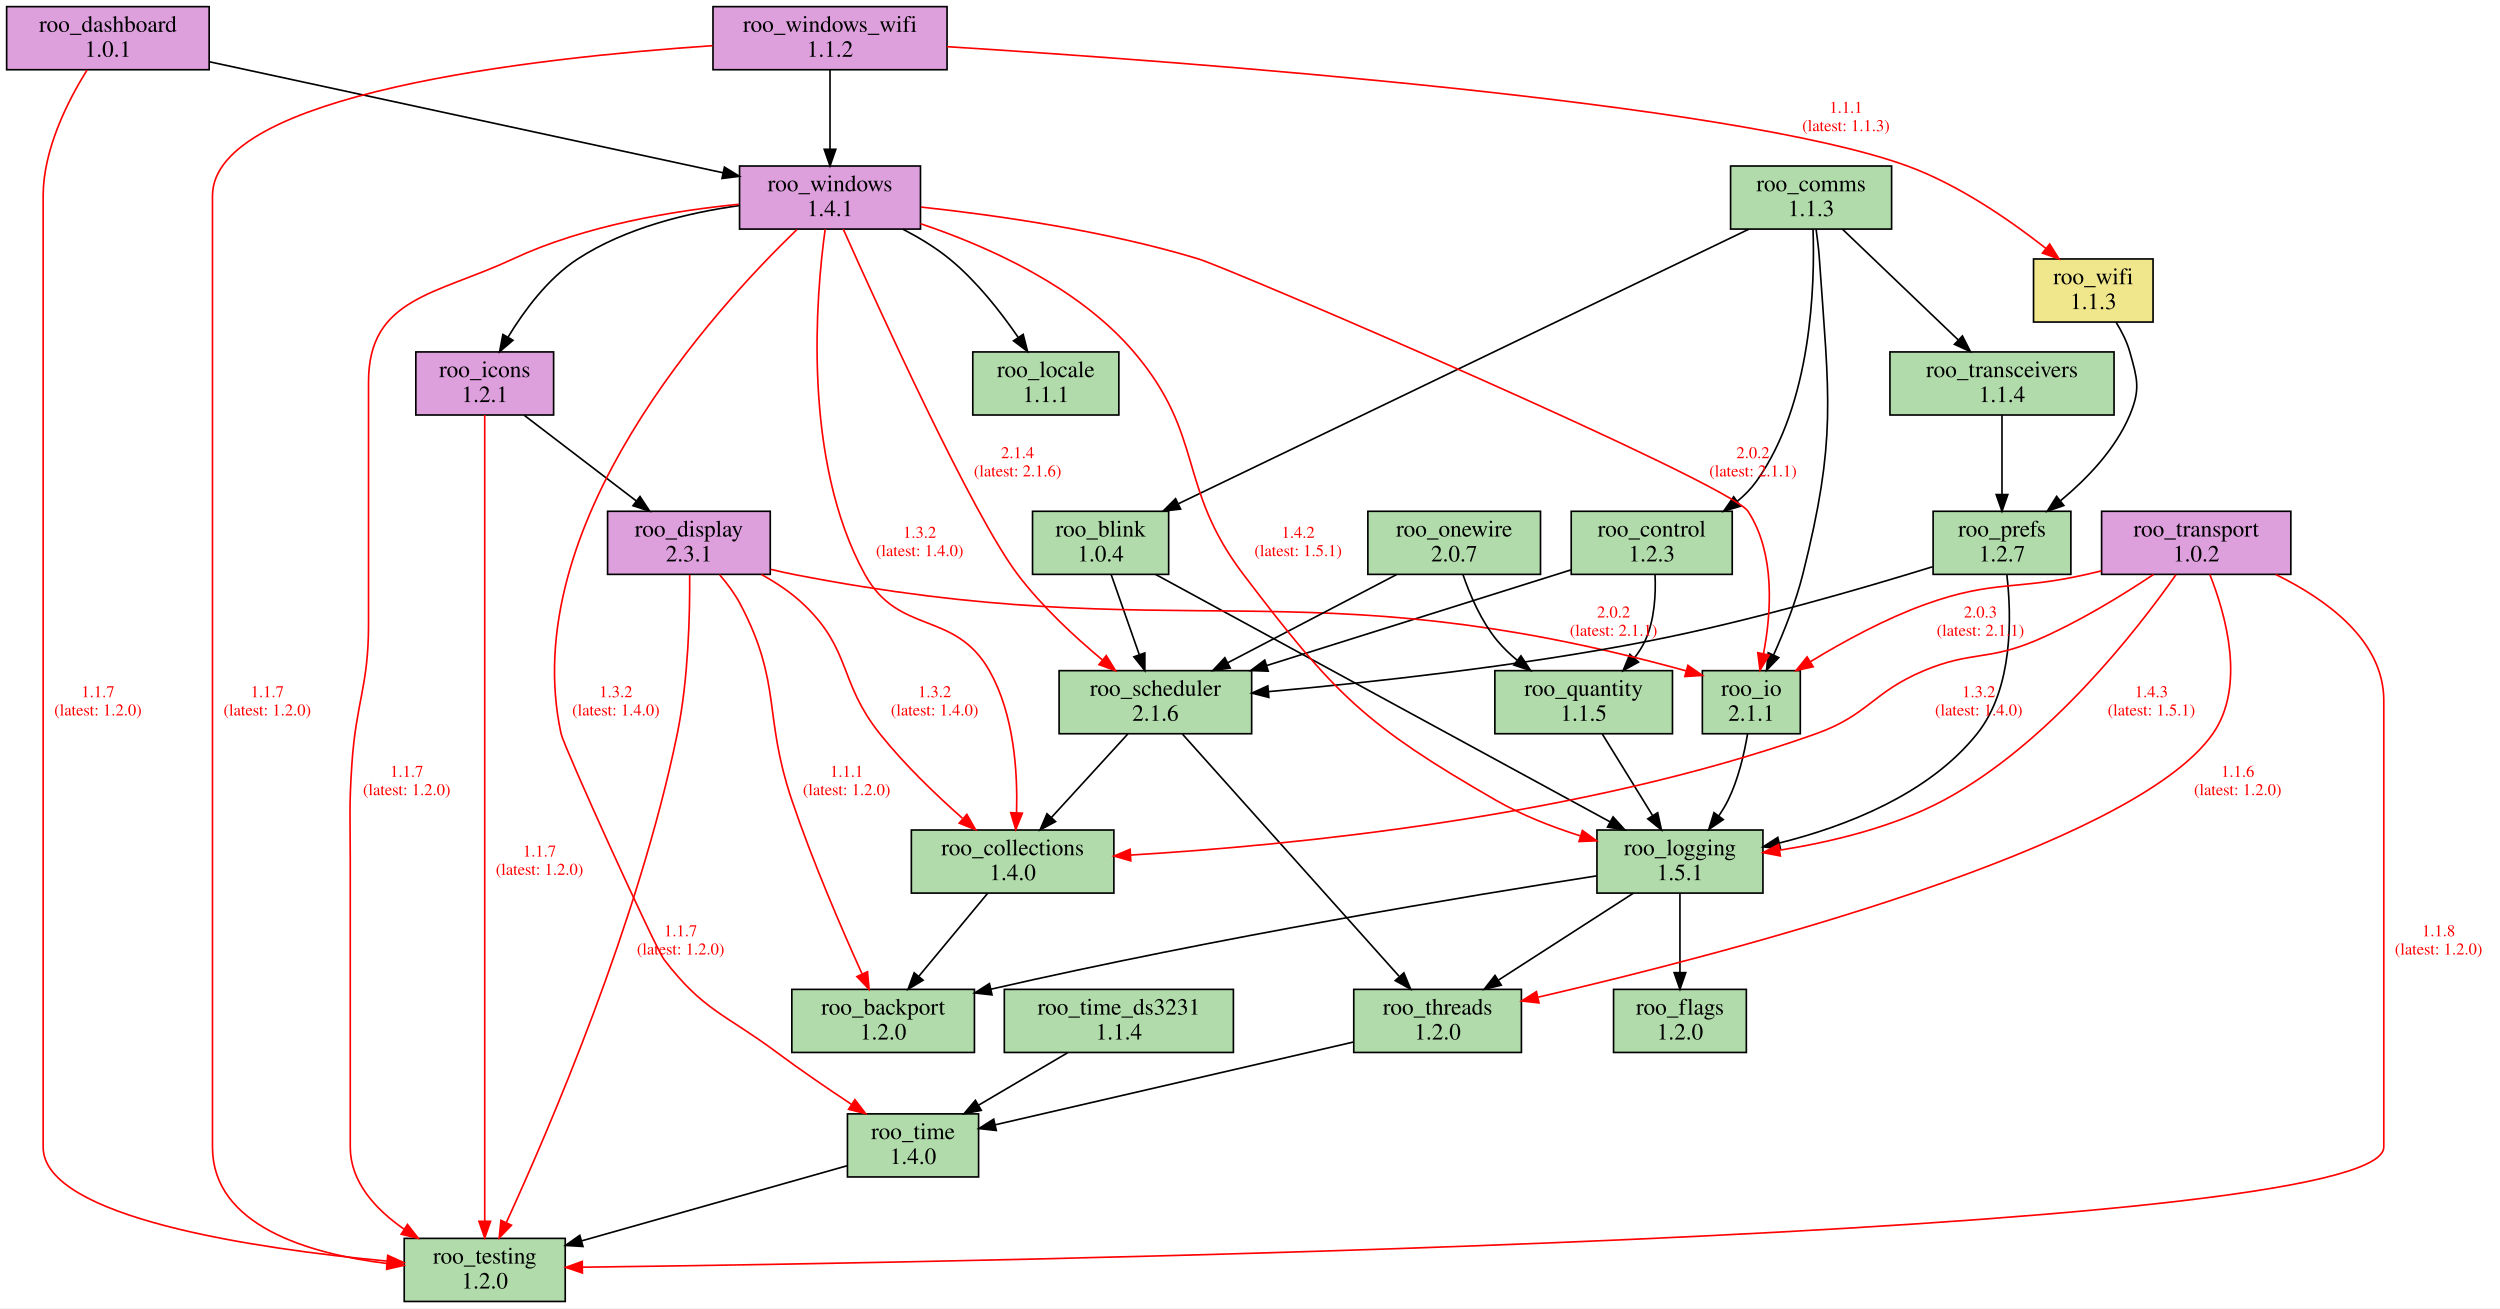
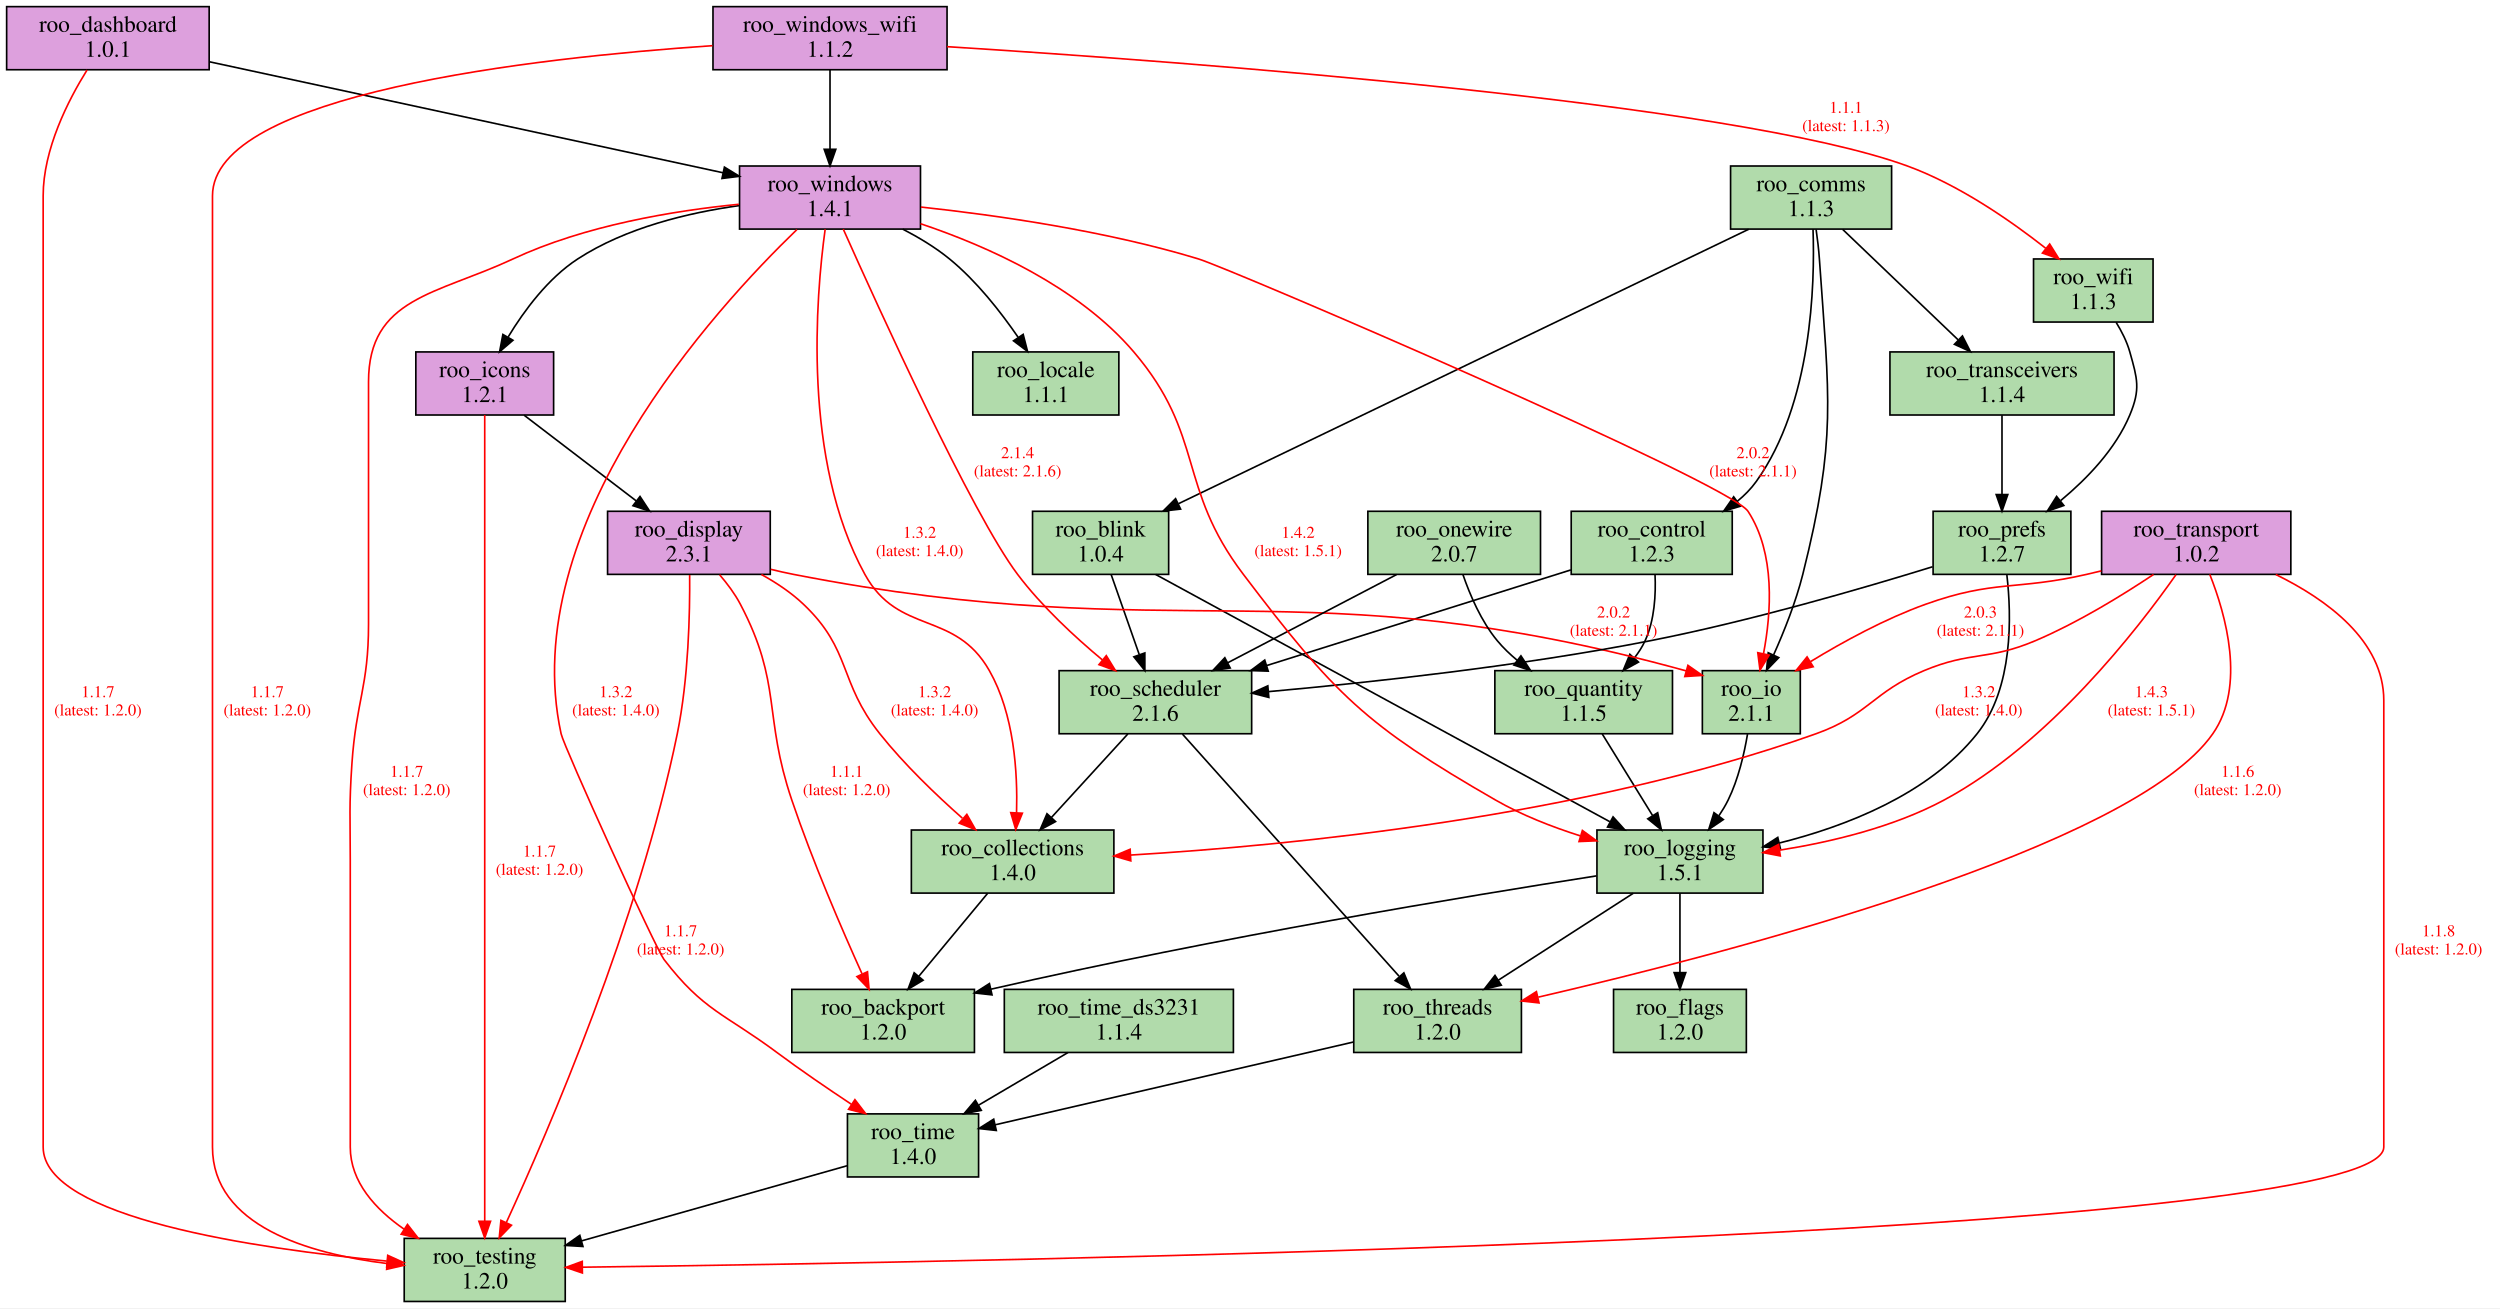
<svg xmlns="http://www.w3.org/2000/svg" width="1506pt" height="788pt" viewBox="0.00 0.00 1506.00 788.00">
  <g id="graph0" class="graph" transform="scale(1 1) rotate(0) translate(4 784)">
    <polygon fill="white" stroke="transparent" points="-4,4 -4,-784 1502,-784 1502,4 -4,4" />
    <g id="node1" class="node">
      <polygon fill="#b1dbab" stroke="black" points="583,-188 473,-188 473,-150 583,-150 583,-188" />
      <text text-anchor="middle" x="528" y="-172.8" font-family="Times,serif" font-size="14.00">roo_backport</text>
      <text text-anchor="middle" x="528" y="-157.8" font-family="Times,serif" font-size="14.00">1.2.0</text>
    </g>
    <g id="node2" class="node">
      <polygon fill="#b1dbab" stroke="black" points="700,-476 618,-476 618,-438 700,-438 700,-476" />
      <text text-anchor="middle" x="659" y="-460.8" font-family="Times,serif" font-size="14.00">roo_blink</text>
      <text text-anchor="middle" x="659" y="-445.8" font-family="Times,serif" font-size="14.00">1.0.4</text>
    </g>
    <g id="node12" class="node">
      <polygon fill="#b1dbab" stroke="black" points="1058,-284 958,-284 958,-246 1058,-246 1058,-284" />
      <text text-anchor="middle" x="1008" y="-268.8" font-family="Times,serif" font-size="14.00">roo_logging</text>
      <text text-anchor="middle" x="1008" y="-253.8" font-family="Times,serif" font-size="14.00">1.5.1</text>
    </g>
    <g id="edge1" class="edge">
      <path fill="none" stroke="black" d="M692.15,-437.95C755.9,-403.25 895.49,-327.25 965.78,-288.98" />
      <polygon fill="black" stroke="black" points="967.71,-291.92 974.82,-284.06 964.36,-285.77 967.71,-291.92" />
    </g>
    <g id="node16" class="node">
      <polygon fill="#b1dbab" stroke="black" points="750,-380 634,-380 634,-342 750,-342 750,-380" />
      <text text-anchor="middle" x="692" y="-364.8" font-family="Times,serif" font-size="14.00">roo_scheduler</text>
      <text text-anchor="middle" x="692" y="-349.8" font-family="Times,serif" font-size="14.00">2.1.6</text>
    </g>
    <g id="edge2" class="edge">
      <path fill="none" stroke="black" d="M665.36,-437.88C670.16,-424.22 676.81,-405.26 682.27,-389.71" />
      <polygon fill="black" stroke="black" points="685.65,-390.66 685.66,-380.07 679.04,-388.34 685.65,-390.66" />
    </g>
    <g id="node3" class="node">
      <polygon fill="#b1dbab" stroke="black" points="667,-284 545,-284 545,-246 667,-246 667,-284" />
      <text text-anchor="middle" x="606" y="-268.8" font-family="Times,serif" font-size="14.00">roo_collections</text>
      <text text-anchor="middle" x="606" y="-253.8" font-family="Times,serif" font-size="14.00">1.4.0</text>
    </g>
    <g id="edge3" class="edge">
      <path fill="none" stroke="black" d="M590.96,-245.88C579.2,-231.7 562.69,-211.81 549.53,-195.94" />
      <polygon fill="black" stroke="black" points="552.07,-193.53 542.99,-188.07 546.69,-198 552.07,-193.53" />
    </g>
    <g id="node4" class="node">
      <polygon fill="#b1dbab" stroke="black" points="1135.5,-684 1038.5,-684 1038.5,-646 1135.5,-646 1135.5,-684" />
      <text text-anchor="middle" x="1087" y="-668.8" font-family="Times,serif" font-size="14.00">roo_comms</text>
      <text text-anchor="middle" x="1087" y="-653.8" font-family="Times,serif" font-size="14.00">1.1.3</text>
    </g>
    <g id="edge4" class="edge">
      <path fill="none" stroke="black" d="M1049.39,-645.9C971.24,-608.28 791.44,-521.75 705.89,-480.57" />
      <polygon fill="black" stroke="black" points="707.2,-477.32 696.67,-476.13 704.17,-483.62 707.2,-477.32" />
    </g>
    <g id="node5" class="node">
      <polygon fill="#b1dbab" stroke="black" points="1039.5,-476 942.5,-476 942.5,-438 1039.5,-438 1039.5,-476" />
      <text text-anchor="middle" x="991" y="-460.8" font-family="Times,serif" font-size="14.00">roo_control</text>
      <text text-anchor="middle" x="991" y="-445.8" font-family="Times,serif" font-size="14.00">1.2.3</text>
    </g>
    <g id="edge5" class="edge">
      <path fill="none" stroke="black" d="M1088.16,-645.98C1089.36,-612.71 1087.53,-540.8 1054,-494 1050.79,-489.52 1046.84,-485.52 1042.49,-481.97" />
      <polygon fill="black" stroke="black" points="1044.46,-479.07 1034.31,-476.04 1040.36,-484.74 1044.46,-479.07" />
    </g>
    <g id="node10" class="node">
      <polygon fill="#b1dbab" stroke="black" points="1080.5,-380 1021.5,-380 1021.5,-342 1080.5,-342 1080.5,-380" />
      <text text-anchor="middle" x="1051" y="-364.8" font-family="Times,serif" font-size="14.00">roo_io</text>
      <text text-anchor="middle" x="1051" y="-349.8" font-family="Times,serif" font-size="14.00">2.1.1</text>
    </g>
    <g id="edge6" class="edge">
      <path fill="none" stroke="black" d="M1090.03,-645.74C1090.84,-640.07 1091.6,-633.79 1092,-628 1097.83,-543.64 1102.56,-520.02 1082,-438 1077.83,-421.38 1070.74,-403.6 1064.39,-389.43" />
      <polygon fill="black" stroke="black" points="1067.52,-387.86 1060.16,-380.24 1061.17,-390.79 1067.52,-387.86" />
    </g>
    <g id="node21" class="node">
      <polygon fill="#b1dbab" stroke="black" points="1269.5,-572 1134.5,-572 1134.5,-534 1269.5,-534 1269.5,-572" />
      <text text-anchor="middle" x="1202" y="-556.8" font-family="Times,serif" font-size="14.00">roo_transceivers</text>
      <text text-anchor="middle" x="1202" y="-541.8" font-family="Times,serif" font-size="14.00">1.1.4</text>
    </g>
    <g id="edge7" class="edge">
      <path fill="none" stroke="black" d="M1105.99,-645.84C1124.97,-627.68 1154.3,-599.62 1175.55,-579.3" />
      <polygon fill="black" stroke="black" points="1178.17,-581.63 1182.98,-572.19 1173.34,-576.57 1178.17,-581.63" />
    </g>
    <g id="node15" class="node">
      <polygon fill="#b1dbab" stroke="black" points="1003.5,-380 896.5,-380 896.5,-342 1003.5,-342 1003.5,-380" />
      <text text-anchor="middle" x="950" y="-364.8" font-family="Times,serif" font-size="14.00">roo_quantity</text>
      <text text-anchor="middle" x="950" y="-349.8" font-family="Times,serif" font-size="14.00">1.1.5</text>
    </g>
    <g id="edge8" class="edge">
      <path fill="none" stroke="black" d="M992.99,-437.92C993.54,-426.05 992.77,-410.45 987,-398 985.31,-394.35 983.08,-390.88 980.54,-387.63" />
      <polygon fill="black" stroke="black" points="983.03,-385.17 973.76,-380.04 977.82,-389.83 983.03,-385.17" />
    </g>
    <g id="edge9" class="edge">
      <path fill="none" stroke="black" d="M942.3,-440.69C892.5,-425.03 814.77,-400.6 759.15,-383.11" />
      <polygon fill="black" stroke="black" points="759.97,-379.7 749.38,-380.04 757.87,-386.38 759.97,-379.7" />
    </g>
    <g id="node6" class="node">
      <polygon fill="plum" stroke="black" points="122,-780 0,-780 0,-742 122,-742 122,-780" />
      <text text-anchor="middle" x="61" y="-764.8" font-family="Times,serif" font-size="14.00">roo_dashboard</text>
      <text text-anchor="middle" x="61" y="-749.8" font-family="Times,serif" font-size="14.00">1.0.1</text>
    </g>
    <g id="node17" class="node">
      <polygon fill="#b1dbab" stroke="black" points="336.5,-38 239.5,-38 239.5,0 336.5,0 336.5,-38" />
      <text text-anchor="middle" x="288" y="-22.8" font-family="Times,serif" font-size="14.00">roo_testing</text>
      <text text-anchor="middle" x="288" y="-7.8" font-family="Times,serif" font-size="14.00">1.2.0</text>
    </g>
    <g id="edge10" class="edge">
      <path fill="none" stroke="red" d="M48.45,-741.84C37.04,-723.55 22,-694.09 22,-666 22,-666 22,-666 22,-93 22,-50.38 150.61,-31.73 228.98,-24.33" />
      <polygon fill="red" stroke="red" points="229.57,-27.79 239.21,-23.4 228.94,-20.82 229.57,-27.79" />
      <text text-anchor="middle" x="55" y="-364" font-family="Times,serif" font-size="10.00" fill="red">1.1.7</text>
      <text text-anchor="middle" x="55" y="-353" font-family="Times,serif" font-size="10.00" fill="red">(latest: 1.2.0)</text>
    </g>
    <g id="node24" class="node">
      <polygon fill="plum" stroke="black" points="550.5,-684 441.5,-684 441.5,-646 550.5,-646 550.5,-684" />
      <text text-anchor="middle" x="496" y="-668.8" font-family="Times,serif" font-size="14.00">roo_windows</text>
      <text text-anchor="middle" x="496" y="-653.8" font-family="Times,serif" font-size="14.00">1.4.1</text>
    </g>
    <g id="edge11" class="edge">
      <path fill="none" stroke="black" d="M122.4,-746.73C204.21,-729.05 348.28,-697.92 431.58,-679.92" />
      <polygon fill="black" stroke="black" points="432.4,-683.33 441.43,-677.79 430.92,-676.48 432.4,-683.33" />
    </g>
    <g id="node7" class="node">
      <polygon fill="plum" stroke="black" points="460,-476 362,-476 362,-438 460,-438 460,-476" />
      <text text-anchor="middle" x="411" y="-460.8" font-family="Times,serif" font-size="14.00">roo_display</text>
      <text text-anchor="middle" x="411" y="-445.8" font-family="Times,serif" font-size="14.00">2.3.1</text>
    </g>
    <g id="edge13" class="edge">
      <path fill="none" stroke="red" d="M429.49,-437.77C434.12,-432.4 438.7,-426.28 442,-420 467.23,-372 455.64,-353.37 473,-302 485.47,-265.09 503.33,-223.82 515.27,-197.41" />
      <polygon fill="red" stroke="red" points="518.57,-198.61 519.54,-188.06 512.2,-195.71 518.57,-198.61" />
      <text text-anchor="middle" x="506" y="-316" font-family="Times,serif" font-size="10.00" fill="red">1.1.1</text>
      <text text-anchor="middle" x="506" y="-305" font-family="Times,serif" font-size="10.00" fill="red">(latest: 1.2.0)</text>
    </g>
    <g id="edge14" class="edge">
      <path fill="none" stroke="red" d="M454.68,-437.92C463.69,-432.96 472.65,-426.98 480,-420 509.19,-392.29 500.95,-373.5 526,-342 540.73,-323.49 559.86,-305.15 575.72,-291.13" />
      <polygon fill="red" stroke="red" points="578.42,-293.42 583.67,-284.21 573.83,-288.13 578.42,-293.42" />
      <text text-anchor="middle" x="559" y="-364" font-family="Times,serif" font-size="10.00" fill="red">1.3.2</text>
      <text text-anchor="middle" x="559" y="-353" font-family="Times,serif" font-size="10.00" fill="red">(latest: 1.4.0)</text>
    </g>
    <g id="edge15" class="edge">
      <path fill="none" stroke="red" d="M460.33,-441.04C464.93,-439.91 469.53,-438.87 474,-438 707.24,-392.48 779.14,-443.93 1011.73,-379.86" />
      <polygon fill="red" stroke="red" points="1012.81,-383.19 1021.5,-377.13 1010.92,-376.45 1012.81,-383.19" />
      <text text-anchor="middle" x="968" y="-412" font-family="Times,serif" font-size="10.00" fill="red">2.0.2</text>
      <text text-anchor="middle" x="968" y="-401" font-family="Times,serif" font-size="10.00" fill="red">(latest: 2.1.1)</text>
    </g>
    <g id="edge12" class="edge">
      <path fill="none" stroke="red" d="M411.45,-437.63C411.64,-414.92 410.8,-375.22 404,-342 380.89,-229.11 326.22,-102.47 301.07,-47.7" />
      <polygon fill="red" stroke="red" points="304.11,-45.93 296.74,-38.33 297.76,-48.87 304.11,-45.93" />
      <text text-anchor="middle" x="406" y="-220" font-family="Times,serif" font-size="10.00" fill="red">1.1.7</text>
      <text text-anchor="middle" x="406" y="-209" font-family="Times,serif" font-size="10.00" fill="red">(latest: 1.2.0)</text>
    </g>
    <g id="node8" class="node">
      <polygon fill="#b1dbab" stroke="black" points="1048,-188 968,-188 968,-150 1048,-150 1048,-188" />
      <text text-anchor="middle" x="1008" y="-172.8" font-family="Times,serif" font-size="14.00">roo_flags</text>
      <text text-anchor="middle" x="1008" y="-157.8" font-family="Times,serif" font-size="14.00">1.2.0</text>
    </g>
    <g id="node9" class="node">
      <polygon fill="plum" stroke="black" points="329.5,-572 246.5,-572 246.5,-534 329.5,-534 329.5,-572" />
      <text text-anchor="middle" x="288" y="-556.8" font-family="Times,serif" font-size="14.00">roo_icons</text>
      <text text-anchor="middle" x="288" y="-541.8" font-family="Times,serif" font-size="14.00">1.2.1</text>
    </g>
    <g id="edge17" class="edge">
      <path fill="none" stroke="black" d="M311.72,-533.88C330.94,-519.18 358.22,-498.34 379.32,-482.21" />
      <polygon fill="black" stroke="black" points="381.54,-484.92 387.36,-476.07 377.29,-479.36 381.54,-484.92" />
    </g>
    <g id="edge16" class="edge">
      <path fill="none" stroke="red" d="M288,-533.98C288,-515.06 288,-484.44 288,-458 288,-458 288,-458 288,-93 288,-78.3 288,-61.93 288,-48.43" />
      <polygon fill="red" stroke="red" points="291.5,-48.3 288,-38.3 284.5,-48.3 291.5,-48.3" />
      <text text-anchor="middle" x="321" y="-268" font-family="Times,serif" font-size="10.00" fill="red">1.1.7</text>
      <text text-anchor="middle" x="321" y="-257" font-family="Times,serif" font-size="10.00" fill="red">(latest: 1.2.0)</text>
    </g>
    <g id="edge18" class="edge">
      <path fill="none" stroke="black" d="M1048.71,-341.79C1046.73,-329.99 1043.18,-314.55 1037,-302 1035.43,-298.81 1033.53,-295.64 1031.47,-292.59" />
      <polygon fill="black" stroke="black" points="1034.12,-290.29 1025.35,-284.35 1028.5,-294.46 1034.12,-290.29" />
    </g>
    <g id="node11" class="node">
      <polygon fill="#b1dbab" stroke="black" points="670,-572 582,-572 582,-534 670,-534 670,-572" />
      <text text-anchor="middle" x="626" y="-556.8" font-family="Times,serif" font-size="14.00">roo_locale</text>
      <text text-anchor="middle" x="626" y="-541.8" font-family="Times,serif" font-size="14.00">1.1.1</text>
    </g>
    <g id="edge19" class="edge">
      <path fill="none" stroke="black" d="M957.74,-256.37C881.07,-244.4 730.18,-219.5 592.93,-188.11" />
      <polygon fill="black" stroke="black" points="593.6,-184.68 583.07,-185.84 592.03,-191.5 593.6,-184.68" />
    </g>
    <g id="edge20" class="edge">
      <path fill="none" stroke="black" d="M1008,-245.88C1008,-232.35 1008,-213.62 1008,-198.15" />
      <polygon fill="black" stroke="black" points="1011.5,-198.07 1008,-188.07 1004.5,-198.07 1011.5,-198.07" />
    </g>
    <g id="node18" class="node">
      <polygon fill="#b1dbab" stroke="black" points="912.5,-188 811.5,-188 811.5,-150 912.5,-150 912.5,-188" />
      <text text-anchor="middle" x="862" y="-172.8" font-family="Times,serif" font-size="14.00">roo_threads</text>
      <text text-anchor="middle" x="862" y="-157.8" font-family="Times,serif" font-size="14.00">1.2.0</text>
    </g>
    <g id="edge21" class="edge">
      <path fill="none" stroke="black" d="M979.85,-245.88C956.72,-230.99 923.79,-209.78 898.62,-193.57" />
      <polygon fill="black" stroke="black" points="900.37,-190.54 890.06,-188.07 896.58,-196.42 900.37,-190.54" />
    </g>
    <g id="node13" class="node">
      <polygon fill="#b1dbab" stroke="black" points="924,-476 820,-476 820,-438 924,-438 924,-476" />
      <text text-anchor="middle" x="872" y="-460.8" font-family="Times,serif" font-size="14.00">roo_onewire</text>
      <text text-anchor="middle" x="872" y="-445.8" font-family="Times,serif" font-size="14.00">2.0.7</text>
    </g>
    <g id="edge23" class="edge">
      <path fill="none" stroke="black" d="M877.28,-437.86C881.47,-425.65 888.27,-409.71 898,-398 901.51,-393.78 905.63,-389.83 909.99,-386.21" />
      <polygon fill="black" stroke="black" points="912.21,-388.93 918.02,-380.07 907.95,-383.37 912.21,-388.93" />
    </g>
    <g id="edge22" class="edge">
      <path fill="none" stroke="black" d="M837.29,-437.88C808.28,-422.73 766.76,-401.04 735.53,-384.73" />
      <polygon fill="black" stroke="black" points="737.08,-381.6 726.6,-380.07 733.84,-387.8 737.08,-381.6" />
    </g>
    <g id="node14" class="node">
      <polygon fill="#b1dbab" stroke="black" points="1243.5,-476 1160.5,-476 1160.5,-438 1243.5,-438 1243.5,-476" />
      <text text-anchor="middle" x="1202" y="-460.8" font-family="Times,serif" font-size="14.00">roo_prefs</text>
      <text text-anchor="middle" x="1202" y="-445.8" font-family="Times,serif" font-size="14.00">1.2.7</text>
    </g>
    <g id="edge24" class="edge">
      <path fill="none" stroke="black" d="M1204.94,-437.61C1207.78,-413.05 1208.9,-369.47 1187,-342 1157.8,-305.37 1107.68,-286.12 1067.88,-276.17" />
      <polygon fill="black" stroke="black" points="1068.54,-272.73 1058.01,-273.84 1066.93,-279.55 1068.54,-272.73" />
    </g>
    <g id="edge25" class="edge">
      <path fill="none" stroke="black" d="M1160.2,-442.6C1117.75,-429.47 1049.91,-409.75 990,-398 911.93,-382.69 820.99,-372.84 760.3,-367.38" />
      <polygon fill="black" stroke="black" points="760.35,-363.87 750.08,-366.47 759.73,-370.84 760.35,-363.87" />
    </g>
    <g id="edge26" class="edge">
      <path fill="none" stroke="black" d="M961.18,-341.88C969.77,-327.96 981.76,-308.53 991.45,-292.82" />
      <polygon fill="black" stroke="black" points="994.58,-294.42 996.85,-284.07 988.62,-290.74 994.58,-294.42" />
    </g>
    <g id="edge27" class="edge">
      <path fill="none" stroke="black" d="M675.42,-341.88C662.33,-327.57 643.91,-307.44 629.34,-291.51" />
      <polygon fill="black" stroke="black" points="631.86,-289.08 622.53,-284.07 626.7,-293.81 631.86,-289.08" />
    </g>
    <g id="edge28" class="edge">
      <path fill="none" stroke="black" d="M708.3,-341.78C738.64,-307.88 803.84,-235 838.78,-195.95" />
      <polygon fill="black" stroke="black" points="841.69,-197.95 845.75,-188.16 836.47,-193.28 841.69,-197.95" />
    </g>
    <g id="node19" class="node">
      <polygon fill="#b1dbab" stroke="black" points="585.5,-113 506.5,-113 506.5,-75 585.5,-75 585.5,-113" />
      <text text-anchor="middle" x="546" y="-97.8" font-family="Times,serif" font-size="14.00">roo_time</text>
      <text text-anchor="middle" x="546" y="-82.8" font-family="Times,serif" font-size="14.00">1.4.0</text>
    </g>
    <g id="edge29" class="edge">
      <path fill="none" stroke="black" d="M811.23,-156.27C751.86,-142.56 654.24,-120 595.44,-106.42" />
      <polygon fill="black" stroke="black" points="596.17,-103 585.64,-104.16 594.6,-109.82 596.17,-103" />
    </g>
    <g id="edge30" class="edge">
      <path fill="none" stroke="black" d="M506.25,-81.75C463.54,-69.67 395.22,-50.34 346.4,-36.52" />
      <polygon fill="black" stroke="black" points="347.18,-33.11 336.6,-33.75 345.27,-39.84 347.18,-33.11" />
    </g>
    <g id="node20" class="node">
      <polygon fill="#b1dbab" stroke="black" points="739,-188 601,-188 601,-150 739,-150 739,-188" />
      <text text-anchor="middle" x="670" y="-172.8" font-family="Times,serif" font-size="14.00">roo_time_ds3231</text>
      <text text-anchor="middle" x="670" y="-157.8" font-family="Times,serif" font-size="14.00">1.1.4</text>
    </g>
    <g id="edge31" class="edge">
      <path fill="none" stroke="black" d="M639.35,-149.96C623.1,-140.39 602.96,-128.53 585.55,-118.28" />
      <polygon fill="black" stroke="black" points="587.12,-115.15 576.73,-113.09 583.57,-121.18 587.12,-115.15" />
    </g>
    <g id="edge32" class="edge">
      <path fill="none" stroke="black" d="M1202,-533.88C1202,-520.35 1202,-501.62 1202,-486.15" />
      <polygon fill="black" stroke="black" points="1205.5,-486.07 1202,-476.07 1198.5,-486.07 1205.5,-486.07" />
    </g>
    <g id="node22" class="node">
      <polygon fill="plum" stroke="black" points="1376,-476 1262,-476 1262,-438 1376,-438 1376,-476" />
      <text text-anchor="middle" x="1319" y="-460.8" font-family="Times,serif" font-size="14.00">roo_transport</text>
      <text text-anchor="middle" x="1319" y="-445.8" font-family="Times,serif" font-size="14.00">1.0.2</text>
    </g>
    <g id="edge34" class="edge">
      <path fill="none" stroke="red" d="M1293.29,-437.94C1274.31,-425.29 1247.47,-408.79 1222,-398 1193.61,-385.97 1183.45,-391.89 1155,-380 1124.12,-367.1 1121.52,-353.24 1090,-342 949.11,-291.78 773.42,-274.7 677.2,-268.92" />
      <polygon fill="red" stroke="red" points="677.19,-265.41 667.01,-268.33 676.79,-272.4 677.19,-265.41" />
      <text text-anchor="middle" x="1188" y="-364" font-family="Times,serif" font-size="10.00" fill="red">1.3.2</text>
      <text text-anchor="middle" x="1188" y="-353" font-family="Times,serif" font-size="10.00" fill="red">(latest: 1.4.0)</text>
    </g>
    <g id="edge35" class="edge">
      <path fill="none" stroke="red" d="M1261.84,-440.1C1258.85,-439.37 1255.89,-438.66 1253,-438 1210.26,-428.22 1197.28,-434.79 1156,-420 1131.69,-411.29 1106.29,-397.41 1086.57,-385.41" />
      <polygon fill="red" stroke="red" points="1088.27,-382.35 1077.93,-380.05 1084.58,-388.3 1088.27,-382.35" />
      <text text-anchor="middle" x="1189" y="-412" font-family="Times,serif" font-size="10.00" fill="red">2.0.3</text>
      <text text-anchor="middle" x="1189" y="-401" font-family="Times,serif" font-size="10.00" fill="red">(latest: 2.1.1)</text>
    </g>
    <g id="edge36" class="edge">
      <path fill="none" stroke="red" d="M1306.81,-437.81C1283.73,-404.93 1230.25,-335.88 1167,-302 1136.63,-285.73 1099.19,-276.79 1068.27,-271.89" />
      <polygon fill="red" stroke="red" points="1068.46,-268.38 1058.05,-270.38 1067.43,-275.31 1068.46,-268.38" />
      <text text-anchor="middle" x="1292" y="-364" font-family="Times,serif" font-size="10.00" fill="red">1.4.3</text>
      <text text-anchor="middle" x="1292" y="-353" font-family="Times,serif" font-size="10.00" fill="red">(latest: 1.5.1)</text>
    </g>
    <g id="edge33" class="edge">
      <path fill="none" stroke="red" d="M1366.92,-437.92C1397.72,-422.84 1432,-397.98 1432,-362 1432,-362 1432,-362 1432,-93 1432,-38.06 580.65,-23.58 346.81,-20.64" />
      <polygon fill="red" stroke="red" points="346.83,-17.14 336.79,-20.52 346.75,-24.14 346.83,-17.14" />
      <text text-anchor="middle" x="1465" y="-220" font-family="Times,serif" font-size="10.00" fill="red">1.1.8</text>
      <text text-anchor="middle" x="1465" y="-209" font-family="Times,serif" font-size="10.00" fill="red">(latest: 1.2.0)</text>
    </g>
    <g id="edge37" class="edge">
      <path fill="none" stroke="red" d="M1327.18,-437.96C1336.77,-413.81 1349,-370.68 1329,-342 1281.09,-273.29 1037.85,-209.99 922.65,-183.32" />
      <polygon fill="red" stroke="red" points="923.11,-179.84 912.58,-181.01 921.54,-186.66 923.11,-179.84" />
      <text text-anchor="middle" x="1344" y="-316" font-family="Times,serif" font-size="10.00" fill="red">1.1.6</text>
      <text text-anchor="middle" x="1344" y="-305" font-family="Times,serif" font-size="10.00" fill="red">(latest: 1.2.0)</text>
    </g>
    <g id="node23" class="node">
-       <polygon fill="khaki" stroke="black" points="1293,-628 1221,-628 1221,-590 1293,-590 1293,-628" />
+       <polygon fill="#b1dbab" stroke="black" points="1293,-628 1221,-628 1221,-590 1293,-590 1293,-628" />
      <text text-anchor="middle" x="1257" y="-612.8" font-family="Times,serif" font-size="14.00">roo_wifi</text>
      <text text-anchor="middle" x="1257" y="-597.8" font-family="Times,serif" font-size="14.00">1.1.3</text>
    </g>
    <g id="edge38" class="edge">
      <path fill="none" stroke="black" d="M1270.73,-589.85C1274.11,-584.4 1277.25,-578.2 1279,-572 1283.57,-555.74 1285.51,-549.58 1279,-534 1270.42,-513.49 1253.32,-495.7 1237.4,-482.49" />
      <polygon fill="black" stroke="black" points="1239.25,-479.49 1229.24,-476.02 1234.9,-484.98 1239.25,-479.49" />
    </g>
    <g id="edge40" class="edge">
      <path fill="none" stroke="red" d="M493.08,-645.9C487.53,-605.66 479.13,-506.89 517,-438 537.3,-401.07 571.16,-416.62 592,-380 606.95,-353.73 609.1,-318.61 608.37,-294.32" />
      <polygon fill="red" stroke="red" points="611.87,-294.13 607.89,-284.31 604.88,-294.47 611.87,-294.13" />
      <text text-anchor="middle" x="550" y="-460" font-family="Times,serif" font-size="10.00" fill="red">1.3.2</text>
      <text text-anchor="middle" x="550" y="-449" font-family="Times,serif" font-size="10.00" fill="red">(latest: 1.4.0)</text>
    </g>
    <g id="edge43" class="edge">
      <path fill="none" stroke="black" d="M441.45,-660.17C410.78,-655.89 372.96,-646.88 344,-628 326.17,-616.38 311.84,-597.05 302.13,-581.06" />
      <polygon fill="black" stroke="black" points="305,-579.02 296.96,-572.12 298.94,-582.53 305,-579.02" />
    </g>
    <g id="edge44" class="edge">
      <path fill="none" stroke="red" d="M550.76,-659.27C596.27,-654.36 662.35,-644.95 718,-628 737.36,-622.1 1037.93,-492.94 1049,-476 1065.58,-450.63 1063.04,-414.82 1058.32,-390.14" />
      <polygon fill="red" stroke="red" points="1061.74,-389.35 1056.22,-380.31 1054.89,-390.82 1061.74,-389.35" />
      <text text-anchor="middle" x="1052" y="-508" font-family="Times,serif" font-size="10.00" fill="red">2.0.2</text>
      <text text-anchor="middle" x="1052" y="-497" font-family="Times,serif" font-size="10.00" fill="red">(latest: 2.1.1)</text>
    </g>
    <g id="edge41" class="edge">
      <path fill="none" stroke="black" d="M539.78,-645.99C549.57,-640.93 559.56,-634.9 568,-628 584.28,-614.71 598.85,-596.07 609.32,-580.83" />
      <polygon fill="black" stroke="black" points="612.36,-582.57 614.99,-572.31 606.53,-578.69 612.36,-582.57" />
    </g>
    <g id="edge42" class="edge">
      <path fill="none" stroke="red" d="M550.51,-649.24C591.28,-635.54 645.55,-611.24 679,-572 722.07,-521.48 704.86,-490.88 745,-438 799.81,-365.8 818.41,-347.18 897,-302 912.64,-293.01 930.82,-285.92 947.89,-280.49" />
      <polygon fill="red" stroke="red" points="949.23,-283.74 957.79,-277.49 947.2,-277.05 949.23,-283.74" />
      <text text-anchor="middle" x="778" y="-460" font-family="Times,serif" font-size="10.00" fill="red">1.4.2</text>
      <text text-anchor="middle" x="778" y="-449" font-family="Times,serif" font-size="10.00" fill="red">(latest: 1.5.1)</text>
    </g>
    <g id="edge45" class="edge">
      <path fill="none" stroke="red" d="M503.98,-645.97C524.92,-599.03 581.71,-474.15 609,-438 623.57,-418.7 643.44,-400.3 660.1,-386.44" />
      <polygon fill="red" stroke="red" points="662.43,-389.05 667.97,-380.02 658.01,-383.62 662.43,-389.05" />
      <text text-anchor="middle" x="609" y="-508" font-family="Times,serif" font-size="10.00" fill="red">2.1.4</text>
      <text text-anchor="middle" x="609" y="-497" font-family="Times,serif" font-size="10.00" fill="red">(latest: 2.1.6)</text>
    </g>
    <g id="edge39" class="edge">
      <path fill="none" stroke="red" d="M441.09,-660.94C401.66,-657.04 348.09,-648.16 305,-628 259.02,-606.49 218,-604.76 218,-554 218,-554 218,-554 218,-408 218,-370.4 210.55,-361.51 208,-324 206.25,-298.28 207,-291.78 207,-266 207,-266 207,-266 207,-93 207,-72.01 222.19,-55.51 239.41,-43.55" />
      <polygon fill="red" stroke="red" points="241.46,-46.4 247.97,-38.04 237.67,-40.51 241.46,-46.4" />
      <text text-anchor="middle" x="241" y="-316" font-family="Times,serif" font-size="10.00" fill="red">1.1.7</text>
      <text text-anchor="middle" x="241" y="-305" font-family="Times,serif" font-size="10.00" fill="red">(latest: 1.2.0)</text>
    </g>
    <g id="edge46" class="edge">
      <path fill="none" stroke="red" d="M476.03,-645.68C427.03,-598.43 306.77,-467.36 334,-342 335.76,-333.89 390.94,-212.59 396,-206 419.84,-174.95 432.59,-173.38 464,-150 478.35,-139.32 494.62,-128.21 508.87,-118.79" />
      <polygon fill="red" stroke="red" points="511,-121.58 517.44,-113.17 507.16,-115.73 511,-121.58" />
      <text text-anchor="middle" x="367" y="-364" font-family="Times,serif" font-size="10.00" fill="red">1.3.2</text>
      <text text-anchor="middle" x="367" y="-353" font-family="Times,serif" font-size="10.00" fill="red">(latest: 1.4.0)</text>
    </g>
    <g id="node25" class="node">
      <polygon fill="plum" stroke="black" points="566.5,-780 425.5,-780 425.5,-742 566.5,-742 566.5,-780" />
      <text text-anchor="middle" x="496" y="-764.8" font-family="Times,serif" font-size="14.00">roo_windows_wifi</text>
      <text text-anchor="middle" x="496" y="-749.8" font-family="Times,serif" font-size="14.00">1.1.2</text>
    </g>
    <g id="edge47" class="edge">
      <path fill="none" stroke="red" d="M425.15,-756.48C317.22,-749.15 124,-727.45 124,-666 124,-666 124,-666 124,-93 124,-45.53 182.06,-28.7 229.09,-22.86" />
      <polygon fill="red" stroke="red" points="229.68,-26.32 239.24,-21.75 228.92,-19.36 229.68,-26.32" />
      <text text-anchor="middle" x="157" y="-364" font-family="Times,serif" font-size="10.00" fill="red">1.1.7</text>
      <text text-anchor="middle" x="157" y="-353" font-family="Times,serif" font-size="10.00" fill="red">(latest: 1.2.0)</text>
    </g>
    <g id="edge48" class="edge">
      <path fill="none" stroke="red" d="M566.53,-755.88C711.88,-746.71 1039.97,-722.36 1145,-684 1175.92,-672.71 1206.82,-651.35 1228.3,-634.47" />
      <polygon fill="red" stroke="red" points="1230.73,-637.01 1236.34,-628.02 1226.35,-631.55 1230.73,-637.01" />
      <text text-anchor="middle" x="1108" y="-716" font-family="Times,serif" font-size="10.00" fill="red">1.1.1</text>
      <text text-anchor="middle" x="1108" y="-705" font-family="Times,serif" font-size="10.00" fill="red">(latest: 1.1.3)</text>
    </g>
    <g id="edge49" class="edge">
      <path fill="none" stroke="black" d="M496,-741.88C496,-728.35 496,-709.62 496,-694.15" />
      <polygon fill="black" stroke="black" points="499.5,-694.07 496,-684.07 492.5,-694.07 499.5,-694.07" />
    </g>
  </g>
</svg>
